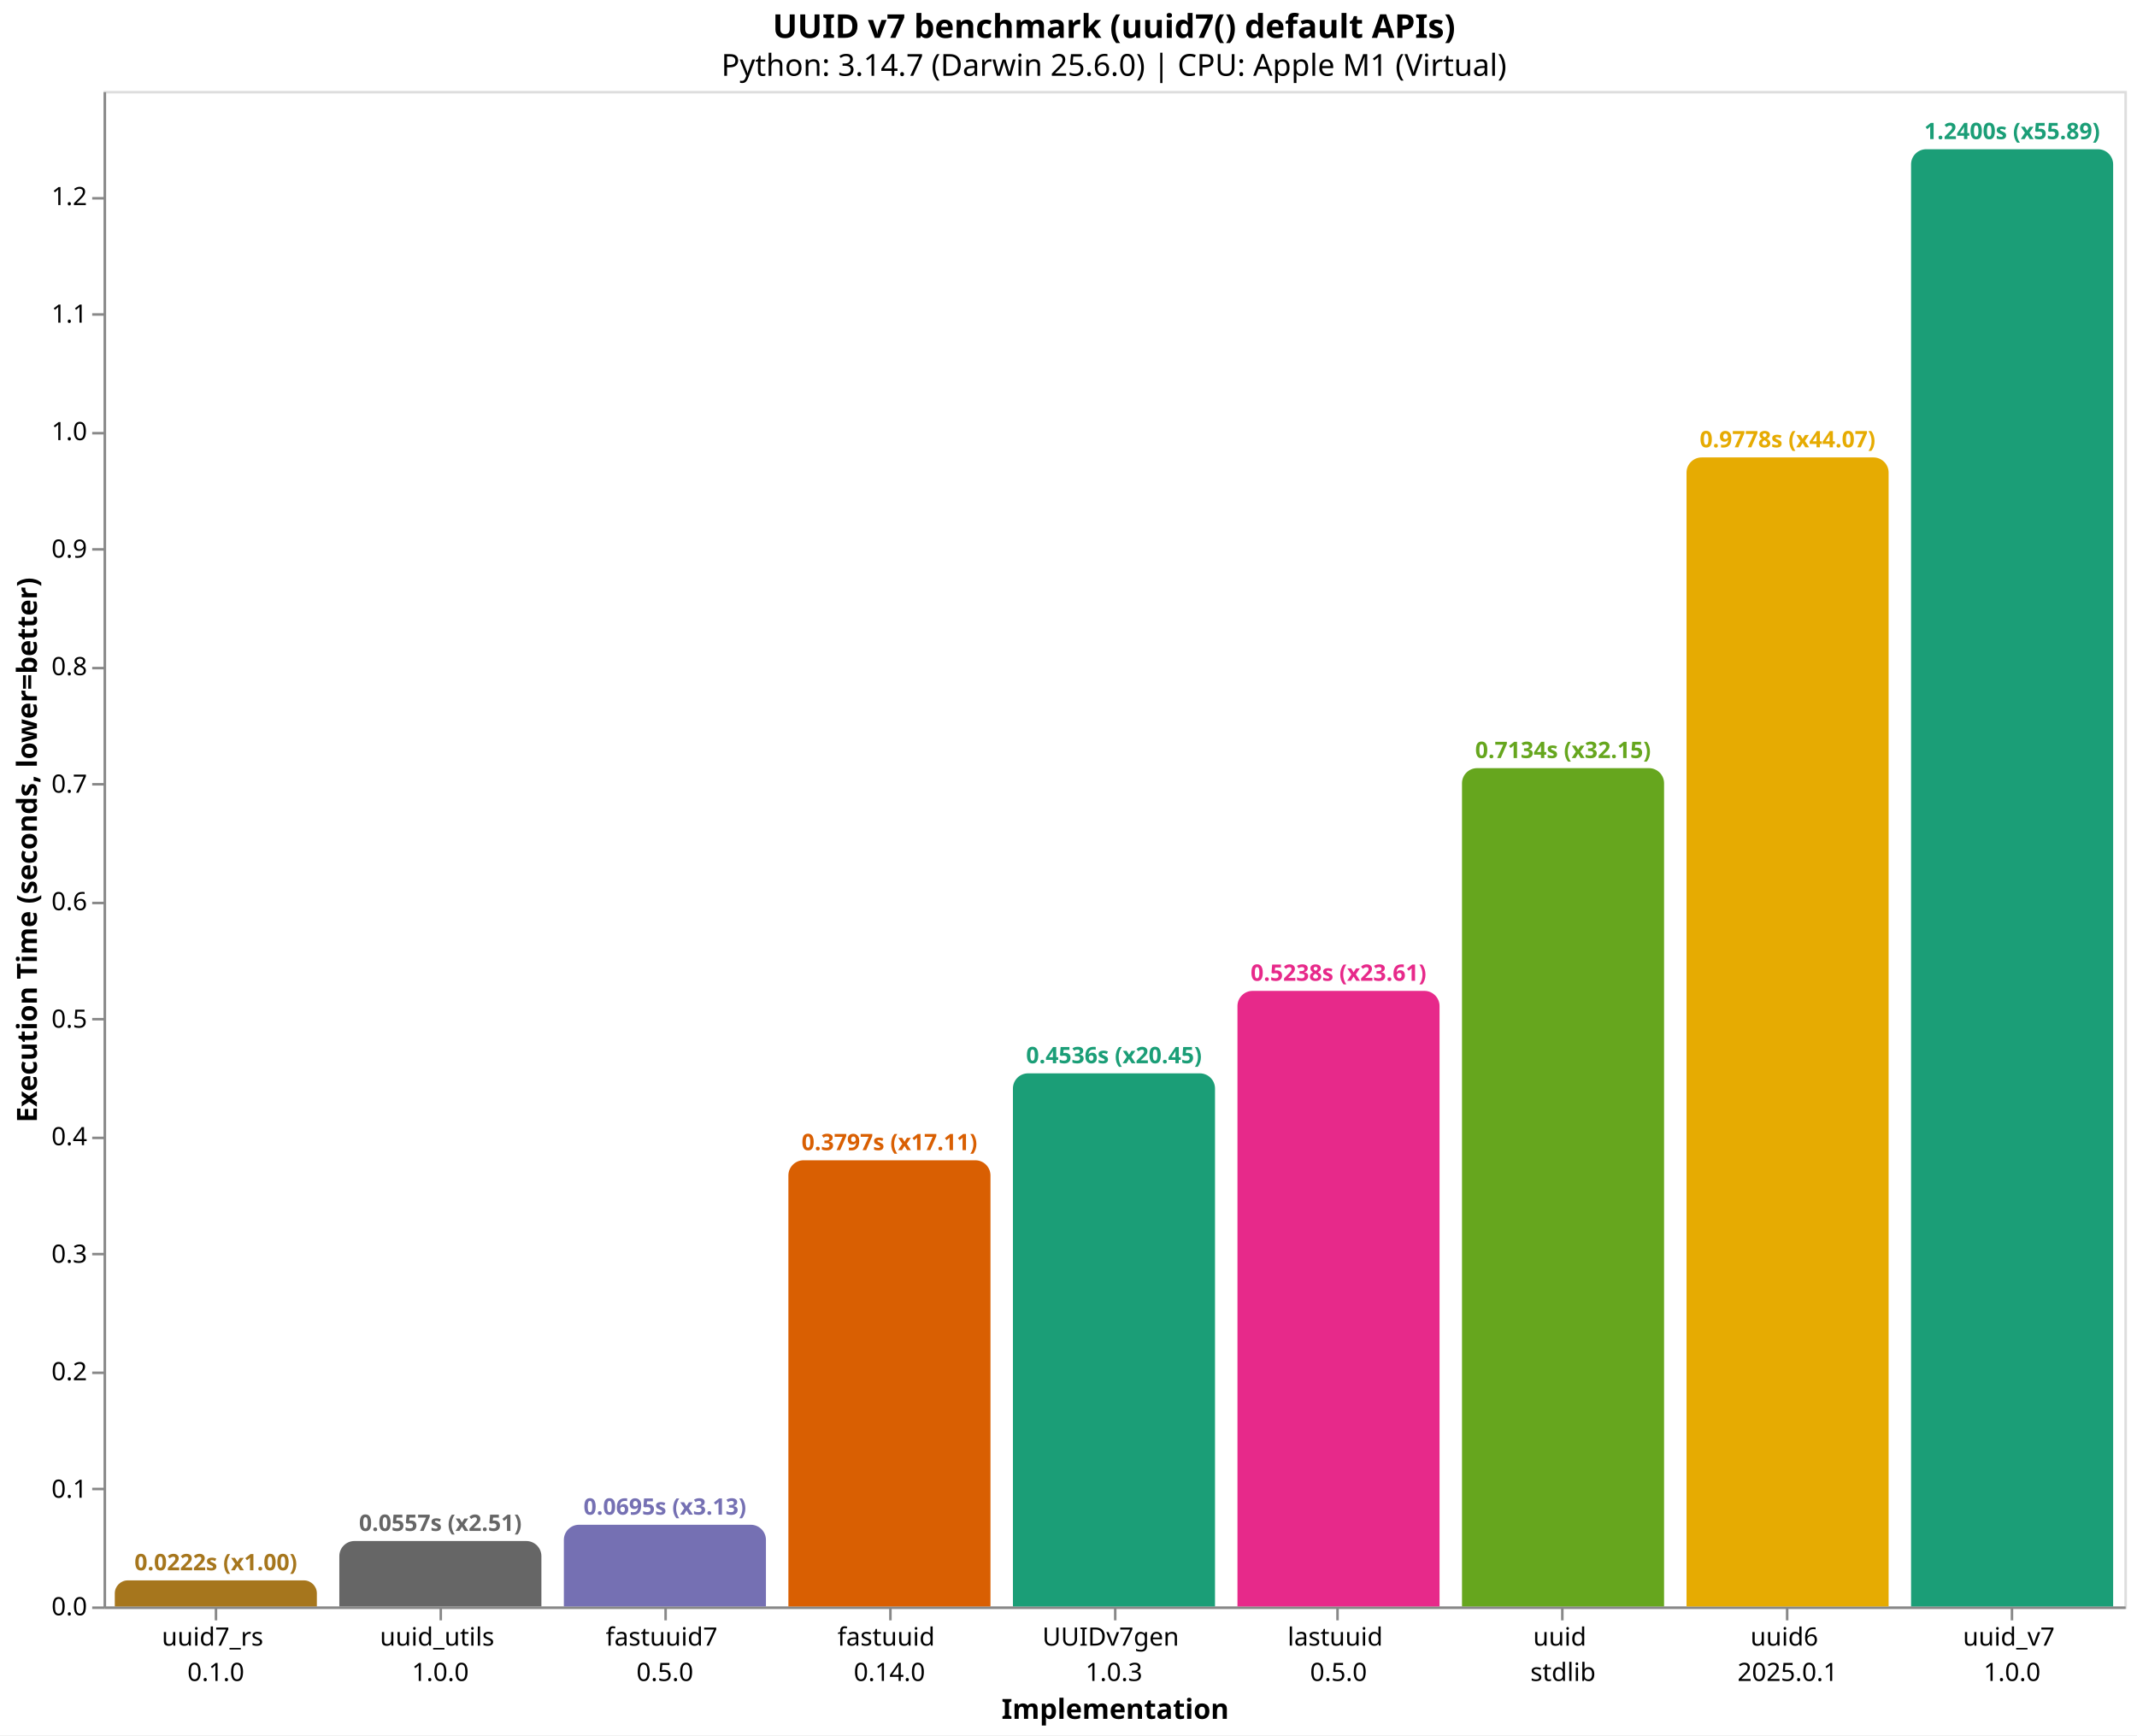
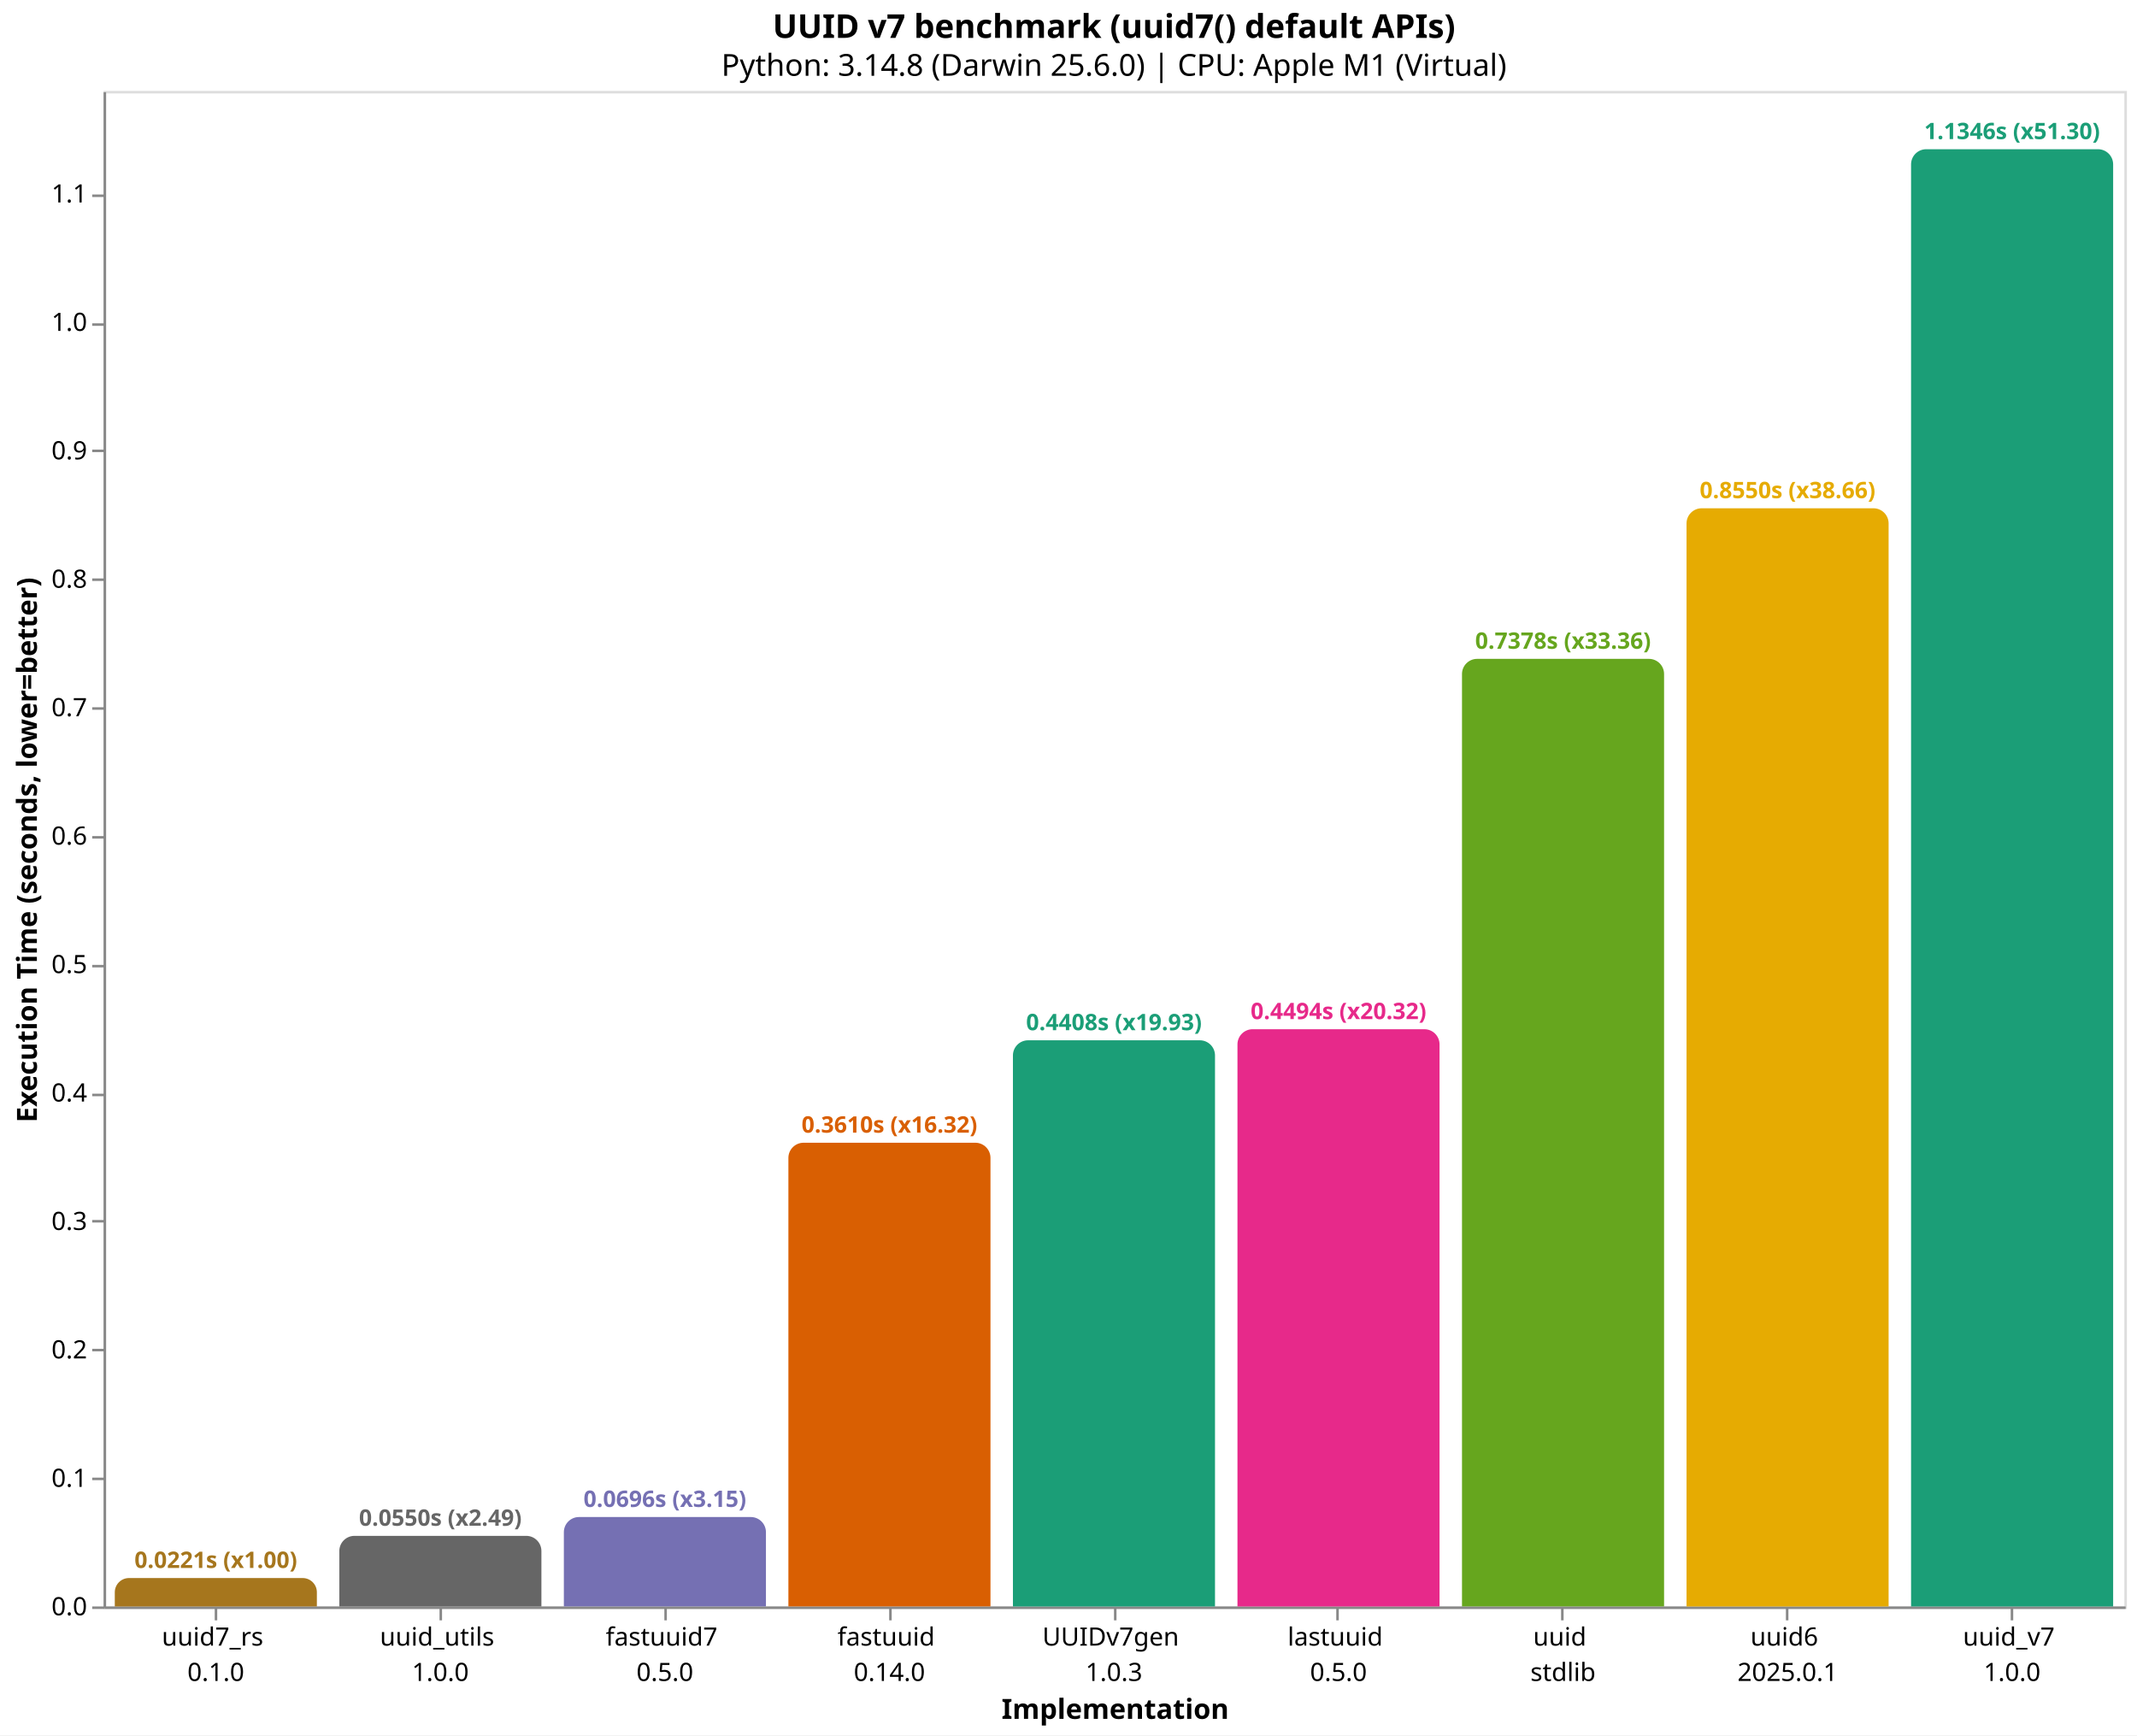
<svg xmlns="http://www.w3.org/2000/svg" version="1.1" class="marks" width="846" height="687" viewBox="0 0 846 687">
  <rect width="846" height="687" fill="white" />
  <g fill="none" stroke-miterlimit="10" transform="translate(41,36)">
    <g class="mark-group role-frame root" role="graphics-object" aria-roledescription="group mark container">
      <g transform="translate(0,0)">
        <path class="background" aria-hidden="true" d="M0.5,0.5h800v600h-800Z" stroke="#ddd" />
        <g>
          <g class="mark-group role-axis" role="graphics-symbol" aria-roledescription="axis" aria-label="X-axis titled 'Implementation' for a discrete scale with 9 values: uuid7_rs&#10;0.1.0, uuid_utils&#10;1.0.0, fastuuid7&#10;0.5.0, fastuuid&#10;0.14.0, UUIDv7gen&#10;1.0.3, ending with uuid_v7&#10;1.0.0">
            <g transform="translate(0.5,600.5)">
              <path class="background" aria-hidden="true" d="M0,0h0v0h0Z" pointer-events="none" />
              <g>
                <g class="mark-rule role-axis-tick" pointer-events="none">
                  <line transform="translate(44,0)" x2="0" y2="5" stroke="#888" stroke-width="1" opacity="1" />
                  <line transform="translate(133,0)" x2="0" y2="5" stroke="#888" stroke-width="1" opacity="1" />
                  <line transform="translate(222,0)" x2="0" y2="5" stroke="#888" stroke-width="1" opacity="1" />
                  <line transform="translate(311,0)" x2="0" y2="5" stroke="#888" stroke-width="1" opacity="1" />
                  <line transform="translate(400,0)" x2="0" y2="5" stroke="#888" stroke-width="1" opacity="1" />
                  <line transform="translate(488,0)" x2="0" y2="5" stroke="#888" stroke-width="1" opacity="1" />
                  <line transform="translate(577,0)" x2="0" y2="5" stroke="#888" stroke-width="1" opacity="1" />
                  <line transform="translate(666,0)" x2="0" y2="5" stroke="#888" stroke-width="1" opacity="1" />
                  <line transform="translate(755,0)" x2="0" y2="5" stroke="#888" stroke-width="1" opacity="1" />
                </g>
                <g class="mark-text role-axis-label" pointer-events="none">
                  <text text-anchor="middle" transform="translate(43.94444,15)" font-family="sans-serif" font-size="10px" fill="#000" opacity="1">
                    <tspan>uuid7_rs</tspan>
                    <tspan x="0" dy="14">0.1.0</tspan>
                  </text>
                  <text text-anchor="middle" transform="translate(132.8333,15)" font-family="sans-serif" font-size="10px" fill="#000" opacity="1">
                    <tspan>uuid_utils</tspan>
                    <tspan x="0" dy="14">1.0.0</tspan>
                  </text>
                  <text text-anchor="middle" transform="translate(221.7222,15)" font-family="sans-serif" font-size="10px" fill="#000" opacity="1">
                    <tspan>fastuuid7</tspan>
                    <tspan x="0" dy="14">0.5.0</tspan>
                  </text>
                  <text text-anchor="middle" transform="translate(310.6111,15)" font-family="sans-serif" font-size="10px" fill="#000" opacity="1">
                    <tspan>fastuuid</tspan>
                    <tspan x="0" dy="14">0.14.0</tspan>
                  </text>
                  <text text-anchor="middle" transform="translate(399.5,15)" font-family="sans-serif" font-size="10px" fill="#000" opacity="1">
                    <tspan>UUIDv7gen</tspan>
                    <tspan x="0" dy="14">1.0.3</tspan>
                  </text>
                  <text text-anchor="middle" transform="translate(488.3889,15)" font-family="sans-serif" font-size="10px" fill="#000" opacity="1">
                    <tspan>lastuuid</tspan>
                    <tspan x="0" dy="14">0.5.0</tspan>
                  </text>
                  <text text-anchor="middle" transform="translate(577.2778,15)" font-family="sans-serif" font-size="10px" fill="#000" opacity="1">
                    <tspan>uuid</tspan>
                    <tspan x="0" dy="14">stdlib</tspan>
                  </text>
                  <text text-anchor="middle" transform="translate(666.1667,15)" font-family="sans-serif" font-size="10px" fill="#000" opacity="1">
                    <tspan>uuid6</tspan>
                    <tspan x="0" dy="14">2025.0.1</tspan>
                  </text>
                  <text text-anchor="middle" transform="translate(755.0556,15)" font-family="sans-serif" font-size="10px" fill="#000" opacity="1">
                    <tspan>uuid_v7</tspan>
                    <tspan x="0" dy="14">1.0.0</tspan>
                  </text>
                </g>
                <g class="mark-rule role-axis-domain" pointer-events="none">
                  <line transform="translate(0,0)" x2="800" y2="0" stroke="#888" stroke-width="1" opacity="1" />
                </g>
                <g class="mark-text role-axis-title" pointer-events="none">
                  <text text-anchor="middle" transform="translate(400,44)" font-family="sans-serif" font-size="11px" font-weight="bold" fill="#000" opacity="1">Implementation</text>
                </g>
              </g>
              <path class="foreground" aria-hidden="true" d="" pointer-events="none" display="none" />
            </g>
          </g>
-           <g class="mark-group role-axis" role="graphics-symbol" aria-roledescription="axis" aria-label="Y-axis titled 'Execution Time (seconds, lower=better)' for a linear scale with values from 0.0 to 1.3">
+           <g class="mark-group role-axis" role="graphics-symbol" aria-roledescription="axis" aria-label="Y-axis titled 'Execution Time (seconds, lower=better)' for a linear scale with values from 0.0 to 1.2">
            <g transform="translate(0.5,0.5)">
              <path class="background" aria-hidden="true" d="M0,0h0v0h0Z" pointer-events="none" />
              <g>
                <g class="mark-rule role-axis-tick" pointer-events="none">
                  <line transform="translate(0,600)" x2="-5" y2="0" stroke="#888" stroke-width="1" opacity="1" />
-                   <line transform="translate(0,553)" x2="-5" y2="0" stroke="#888" stroke-width="1" opacity="1" />
-                   <line transform="translate(0,507)" x2="-5" y2="0" stroke="#888" stroke-width="1" opacity="1" />
-                   <line transform="translate(0,460)" x2="-5" y2="0" stroke="#888" stroke-width="1" opacity="1" />
-                   <line transform="translate(0,414)" x2="-5" y2="0" stroke="#888" stroke-width="1" opacity="1" />
-                   <line transform="translate(0,367)" x2="-5" y2="0" stroke="#888" stroke-width="1" opacity="1" />
-                   <line transform="translate(0,321)" x2="-5" y2="0" stroke="#888" stroke-width="1" opacity="1" />
-                   <line transform="translate(0,274)" x2="-5" y2="0" stroke="#888" stroke-width="1" opacity="1" />
-                   <line transform="translate(0,228)" x2="-5" y2="0" stroke="#888" stroke-width="1" opacity="1" />
-                   <line transform="translate(0,181)" x2="-5" y2="0" stroke="#888" stroke-width="1" opacity="1" />
-                   <line transform="translate(0,135)" x2="-5" y2="0" stroke="#888" stroke-width="1" opacity="1" />
-                   <line transform="translate(0,88)" x2="-5" y2="0" stroke="#888" stroke-width="1" opacity="1" />
-                   <line transform="translate(0,42)" x2="-5" y2="0" stroke="#888" stroke-width="1" opacity="1" />
+                   <line transform="translate(0,549)" x2="-5" y2="0" stroke="#888" stroke-width="1" opacity="1" />
+                   <line transform="translate(0,498)" x2="-5" y2="0" stroke="#888" stroke-width="1" opacity="1" />
+                   <line transform="translate(0,447)" x2="-5" y2="0" stroke="#888" stroke-width="1" opacity="1" />
+                   <line transform="translate(0,397)" x2="-5" y2="0" stroke="#888" stroke-width="1" opacity="1" />
+                   <line transform="translate(0,346)" x2="-5" y2="0" stroke="#888" stroke-width="1" opacity="1" />
+                   <line transform="translate(0,295)" x2="-5" y2="0" stroke="#888" stroke-width="1" opacity="1" />
+                   <line transform="translate(0,244)" x2="-5" y2="0" stroke="#888" stroke-width="1" opacity="1" />
+                   <line transform="translate(0,193)" x2="-5" y2="0" stroke="#888" stroke-width="1" opacity="1" />
+                   <line transform="translate(0,142)" x2="-5" y2="0" stroke="#888" stroke-width="1" opacity="1" />
+                   <line transform="translate(0,92)" x2="-5" y2="0" stroke="#888" stroke-width="1" opacity="1" />
+                   <line transform="translate(0,41)" x2="-5" y2="0" stroke="#888" stroke-width="1" opacity="1" />
                </g>
                <g class="mark-text role-axis-label" pointer-events="none">
                  <text text-anchor="end" transform="translate(-7,603)" font-family="sans-serif" font-size="10px" fill="#000" opacity="1">0.0</text>
-                   <text text-anchor="end" transform="translate(-7,556.4749)" font-family="sans-serif" font-size="10px" fill="#000" opacity="1">0.1</text>
-                   <text text-anchor="end" transform="translate(-7,509.9498)" font-family="sans-serif" font-size="10px" fill="#000" opacity="1">0.2</text>
-                   <text text-anchor="end" transform="translate(-7,463.4247)" font-family="sans-serif" font-size="10px" fill="#000" opacity="1">0.3</text>
-                   <text text-anchor="end" transform="translate(-7,416.8996)" font-family="sans-serif" font-size="10px" fill="#000" opacity="1">0.4</text>
-                   <text text-anchor="end" transform="translate(-7,370.3744)" font-family="sans-serif" font-size="10px" fill="#000" opacity="1">0.5</text>
-                   <text text-anchor="end" transform="translate(-7,323.8493)" font-family="sans-serif" font-size="10px" fill="#000" opacity="1">0.6</text>
-                   <text text-anchor="end" transform="translate(-7,277.3242)" font-family="sans-serif" font-size="10px" fill="#000" opacity="1">0.7</text>
-                   <text text-anchor="end" transform="translate(-7,230.7991)" font-family="sans-serif" font-size="10px" fill="#000" opacity="1">0.8</text>
-                   <text text-anchor="end" transform="translate(-7,184.274)" font-family="sans-serif" font-size="10px" fill="#000" opacity="1">0.9</text>
-                   <text text-anchor="end" transform="translate(-7,137.7489)" font-family="sans-serif" font-size="10px" fill="#000" opacity="1">1.0</text>
-                   <text text-anchor="end" transform="translate(-7,91.22377)" font-family="sans-serif" font-size="10px" fill="#000" opacity="1">1.1</text>
-                   <text text-anchor="end" transform="translate(-7,44.69866)" font-family="sans-serif" font-size="10px" fill="#000" opacity="1">1.2</text>
+                   <text text-anchor="end" transform="translate(-7,552.1503)" font-family="sans-serif" font-size="10px" fill="#000" opacity="1">0.1</text>
+                   <text text-anchor="end" transform="translate(-7,501.3005)" font-family="sans-serif" font-size="10px" fill="#000" opacity="1">0.2</text>
+                   <text text-anchor="end" transform="translate(-7,450.4508)" font-family="sans-serif" font-size="10px" fill="#000" opacity="1">0.3</text>
+                   <text text-anchor="end" transform="translate(-7,399.601)" font-family="sans-serif" font-size="10px" fill="#000" opacity="1">0.4</text>
+                   <text text-anchor="end" transform="translate(-7,348.7513)" font-family="sans-serif" font-size="10px" fill="#000" opacity="1">0.5</text>
+                   <text text-anchor="end" transform="translate(-7,297.9015)" font-family="sans-serif" font-size="10px" fill="#000" opacity="1">0.6</text>
+                   <text text-anchor="end" transform="translate(-7,247.0518)" font-family="sans-serif" font-size="10px" fill="#000" opacity="1">0.7</text>
+                   <text text-anchor="end" transform="translate(-7,196.202)" font-family="sans-serif" font-size="10px" fill="#000" opacity="1">0.8</text>
+                   <text text-anchor="end" transform="translate(-7,145.3523)" font-family="sans-serif" font-size="10px" fill="#000" opacity="1">0.9</text>
+                   <text text-anchor="end" transform="translate(-7,94.50253)" font-family="sans-serif" font-size="10px" fill="#000" opacity="1">1.0</text>
+                   <text text-anchor="end" transform="translate(-7,43.65278)" font-family="sans-serif" font-size="10px" fill="#000" opacity="1">1.1</text>
                </g>
                <g class="mark-rule role-axis-domain" pointer-events="none">
                  <line transform="translate(0,600)" x2="0" y2="-600" stroke="#888" stroke-width="1" opacity="1" />
                </g>
                <g class="mark-text role-axis-title" pointer-events="none">
                  <text text-anchor="middle" transform="translate(-24.90137,300) rotate(-90) translate(0,-2)" font-family="sans-serif" font-size="11px" font-weight="bold" fill="#000" opacity="1">Execution Time (seconds, lower=better)</text>
                </g>
              </g>
              <path class="foreground" aria-hidden="true" d="" pointer-events="none" display="none" />
            </g>
          </g>
          <g class="mark-group role-scope" role="graphics-object" aria-roledescription="group mark container">
-             <g transform="translate(4.444444,589.6769)">
-               <path class="background" aria-hidden="true" d="M5.162,0L74.838,0C77.687,0,80,2.313,80,5.162L80,10.323C80,10.323,80,10.323,80,10.323L0,10.323C0,10.323,0,10.323,0,10.323L0,5.162C0,2.313,2.313,0,5.162,0Z" />
+             <g transform="translate(4.444444,588.7534)">
+               <path class="background" aria-hidden="true" d="M5.623,0L74.377,0C77.48,0,80,2.52,80,5.623L80,11.247C80,11.247,80,11.247,80,11.247L0,11.247C0,11.247,0,11.247,0,11.247L0,5.623C0,2.52,2.52,0,5.623,0Z" />
              <g clip-path="url(#clip1)">
                <g class="mark-group role-scope" role="graphics-object" aria-roledescription="group mark container">
-                   <g transform="translate(0,-589.6769)">
-                     <path class="background" aria-hidden="true" d="M0,0h80v0h-80Z" />
-                     <g>
-                       <g class="mark-rect role-mark layer_0_marks" role="graphics-object" aria-roledescription="rect mark container">
-                         <path aria-label="Implementation: uuid7_rs&#10;0.1.0; Execution Time (seconds, lower=better): 0.022188167; implementation: uuid7_rs; Execution Time (s): 0.0222; Slowdown: 1.00" role="graphics-symbol" aria-roledescription="bar" d="M0,589.677h80v10.323h-80Z" fill="#a6761d" />
-                       </g>
-                     </g>
-                     <path class="foreground" aria-hidden="true" d="" display="none" />
-                   </g>
-                 </g>
-               </g>
-               <path class="foreground" aria-hidden="true" d="" display="none" />
-             </g>
-             <g transform="translate(93.33333,574.0956)">
-               <path class="background" aria-hidden="true" d="M6,0L74,0C77.311,0,80,2.689,80,6L80,25.904C80,25.904,80,25.904,80,25.904L0,25.904C0,25.904,0,25.904,0,25.904L0,6C0,2.689,2.689,0,6,0Z" />
+                   <g transform="translate(0,-588.7534)">
+                     <path class="background" aria-hidden="true" d="M0,0h80v0h-80Z" />
+                     <g>
+                       <g class="mark-rect role-mark layer_0_marks" role="graphics-object" aria-roledescription="rect mark container">
+                         <path aria-label="Implementation: uuid7_rs&#10;0.1.0; Execution Time (seconds, lower=better): 0.022117334; implementation: uuid7_rs; Execution Time (s): 0.0221; Slowdown: 1.00" role="graphics-symbol" aria-roledescription="bar" d="M0,588.753h80v11.247h-80Z" fill="#a6761d" />
+                       </g>
+                     </g>
+                     <path class="foreground" aria-hidden="true" d="" display="none" />
+                   </g>
+                 </g>
+               </g>
+               <path class="foreground" aria-hidden="true" d="" display="none" />
+             </g>
+             <g transform="translate(93.33333,572.0513)">
+               <path class="background" aria-hidden="true" d="M6,0L74,0C77.311,0,80,2.689,80,6L80,27.949C80,27.949,80,27.949,80,27.949L0,27.949C0,27.949,0,27.949,0,27.949L0,6C0,2.689,2.689,0,6,0Z" />
              <g clip-path="url(#clip2)">
                <g class="mark-group role-scope" role="graphics-object" aria-roledescription="group mark container">
-                   <g transform="translate(0,-574.0956)">
-                     <path class="background" aria-hidden="true" d="M0,0h80v0h-80Z" />
-                     <g>
-                       <g class="mark-rect role-mark layer_0_marks" role="graphics-object" aria-roledescription="rect mark container">
-                         <path aria-label="Implementation: uuid_utils&#10;1.0.0; Execution Time (seconds, lower=better): 0.055678334; implementation: uuid_utils; Execution Time (s): 0.0557; Slowdown: 2.51" role="graphics-symbol" aria-roledescription="bar" d="M0,574.096h80v25.904h-80Z" fill="#666666" />
-                       </g>
-                     </g>
-                     <path class="foreground" aria-hidden="true" d="" display="none" />
-                   </g>
-                 </g>
-               </g>
-               <path class="foreground" aria-hidden="true" d="" display="none" />
-             </g>
-             <g transform="translate(182.2222,567.6594)">
-               <path class="background" aria-hidden="true" d="M6,0L74,0C77.311,0,80,2.689,80,6L80,32.341C80,32.341,80,32.341,80,32.341L0,32.341C0,32.341,0,32.341,0,32.341L0,6C0,2.689,2.689,0,6,0Z" />
+                   <g transform="translate(0,-572.0513)">
+                     <path class="background" aria-hidden="true" d="M0,0h80v0h-80Z" />
+                     <g>
+                       <g class="mark-rect role-mark layer_0_marks" role="graphics-object" aria-roledescription="rect mark container">
+                         <path aria-label="Implementation: uuid_utils&#10;1.0.0; Execution Time (seconds, lower=better): 0.054963375; implementation: uuid_utils; Execution Time (s): 0.0550; Slowdown: 2.49" role="graphics-symbol" aria-roledescription="bar" d="M0,572.051h80v27.949h-80Z" fill="#666666" />
+                       </g>
+                     </g>
+                     <path class="foreground" aria-hidden="true" d="" display="none" />
+                   </g>
+                 </g>
+               </g>
+               <path class="foreground" aria-hidden="true" d="" display="none" />
+             </g>
+             <g transform="translate(182.2222,564.5985)">
+               <path class="background" aria-hidden="true" d="M6,0L74,0C77.311,0,80,2.689,80,6L80,35.401C80,35.401,80,35.401,80,35.401L0,35.401C0,35.401,0,35.401,0,35.401L0,6C0,2.689,2.689,0,6,0Z" />
              <g clip-path="url(#clip3)">
                <g class="mark-group role-scope" role="graphics-object" aria-roledescription="group mark container">
-                   <g transform="translate(0,-567.6594)">
-                     <path class="background" aria-hidden="true" d="M0,0h80v0h-80Z" />
-                     <g>
-                       <g class="mark-rect role-mark layer_0_marks" role="graphics-object" aria-roledescription="rect mark container">
-                         <path aria-label="Implementation: fastuuid7&#10;0.5.0; Execution Time (seconds, lower=better): 0.069512125; implementation: fastuuid7; Execution Time (s): 0.0695; Slowdown: 3.13" role="graphics-symbol" aria-roledescription="bar" d="M0,567.659h80v32.341h-80Z" fill="#7570b3" />
-                       </g>
-                     </g>
-                     <path class="foreground" aria-hidden="true" d="" display="none" />
-                   </g>
-                 </g>
-               </g>
-               <path class="foreground" aria-hidden="true" d="" display="none" />
-             </g>
-             <g transform="translate(271.1111,423.36)">
-               <path class="background" aria-hidden="true" d="M6,0L74,0C77.311,0,80,2.689,80,6L80,176.64C80,176.64,80,176.64,80,176.64L0,176.64C0,176.64,0,176.64,0,176.64L0,6C0,2.689,2.689,0,6,0Z" />
+                   <g transform="translate(0,-564.5985)">
+                     <path class="background" aria-hidden="true" d="M0,0h80v0h-80Z" />
+                     <g>
+                       <g class="mark-rect role-mark layer_0_marks" role="graphics-object" aria-roledescription="rect mark container">
+                         <path aria-label="Implementation: fastuuid7&#10;0.5.0; Execution Time (seconds, lower=better): 0.069619792; implementation: fastuuid7; Execution Time (s): 0.0696; Slowdown: 3.15" role="graphics-symbol" aria-roledescription="bar" d="M0,564.599h80v35.401h-80Z" fill="#7570b3" />
+                       </g>
+                     </g>
+                     <path class="foreground" aria-hidden="true" d="" display="none" />
+                   </g>
+                 </g>
+               </g>
+               <path class="foreground" aria-hidden="true" d="" display="none" />
+             </g>
+             <g transform="translate(271.1111,416.4155)">
+               <path class="background" aria-hidden="true" d="M6,0L74,0C77.311,0,80,2.689,80,6L80,183.584C80,183.584,80,183.584,80,183.584L0,183.584C0,183.584,0,183.584,0,183.584L0,6C0,2.689,2.689,0,6,0Z" />
              <g clip-path="url(#clip4)">
                <g class="mark-group role-scope" role="graphics-object" aria-roledescription="group mark container">
-                   <g transform="translate(0,-423.36)">
-                     <path class="background" aria-hidden="true" d="M0,0h80v0h-80Z" />
-                     <g>
-                       <g class="mark-rect role-mark layer_0_marks" role="graphics-object" aria-roledescription="rect mark container">
-                         <path aria-label="Implementation: fastuuid&#10;0.14.0; Execution Time (seconds, lower=better): 0.379666; implementation: fastuuid; Execution Time (s): 0.3797; Slowdown: 17.11" role="graphics-symbol" aria-roledescription="bar" d="M0,423.36h80v176.64h-80Z" fill="#d95f02" />
-                       </g>
-                     </g>
-                     <path class="foreground" aria-hidden="true" d="" display="none" />
-                   </g>
-                 </g>
-               </g>
-               <path class="foreground" aria-hidden="true" d="" display="none" />
-             </g>
-             <g transform="translate(360,388.9393)">
-               <path class="background" aria-hidden="true" d="M6,0L74,0C77.311,0,80,2.689,80,6L80,211.061C80,211.061,80,211.061,80,211.061L0,211.061C0,211.061,0,211.061,0,211.061L0,6C0,2.689,2.689,0,6,0Z" />
+                   <g transform="translate(0,-416.4155)">
+                     <path class="background" aria-hidden="true" d="M0,0h80v0h-80Z" />
+                     <g>
+                       <g class="mark-rect role-mark layer_0_marks" role="graphics-object" aria-roledescription="rect mark container">
+                         <path aria-label="Implementation: fastuuid&#10;0.14.0; Execution Time (seconds, lower=better): 0.361033208; implementation: fastuuid; Execution Time (s): 0.3610; Slowdown: 16.32" role="graphics-symbol" aria-roledescription="bar" d="M0,416.416h80v183.584h-80Z" fill="#d95f02" />
+                       </g>
+                     </g>
+                     <path class="foreground" aria-hidden="true" d="" display="none" />
+                   </g>
+                 </g>
+               </g>
+               <path class="foreground" aria-hidden="true" d="" display="none" />
+             </g>
+             <g transform="translate(360,375.859)">
+               <path class="background" aria-hidden="true" d="M6,0L74,0C77.311,0,80,2.689,80,6L80,224.141C80,224.141,80,224.141,80,224.141L0,224.141C0,224.141,0,224.141,0,224.141L0,6C0,2.689,2.689,0,6,0Z" />
              <g clip-path="url(#clip5)">
                <g class="mark-group role-scope" role="graphics-object" aria-roledescription="group mark container">
-                   <g transform="translate(0,-388.9393)">
-                     <path class="background" aria-hidden="true" d="M0,0h80v0h-80Z" />
-                     <g>
-                       <g class="mark-rect role-mark layer_0_marks" role="graphics-object" aria-roledescription="rect mark container">
-                         <path aria-label="Implementation: UUIDv7gen&#10;1.0.3; Execution Time (seconds, lower=better): 0.453649042; implementation: UUIDv7gen; Execution Time (s): 0.4536; Slowdown: 20.45" role="graphics-symbol" aria-roledescription="bar" d="M0,388.939h80v211.061h-80Z" fill="#1b9e77" />
-                       </g>
-                     </g>
-                     <path class="foreground" aria-hidden="true" d="" display="none" />
-                   </g>
-                 </g>
-               </g>
-               <path class="foreground" aria-hidden="true" d="" display="none" />
-             </g>
-             <g transform="translate(448.8889,356.2973)">
-               <path class="background" aria-hidden="true" d="M6,0L74,0C77.311,0,80,2.689,80,6L80,243.703C80,243.703,80,243.703,80,243.703L0,243.703C0,243.703,0,243.703,0,243.703L0,6C0,2.689,2.689,0,6,0Z" />
+                   <g transform="translate(0,-375.859)">
+                     <path class="background" aria-hidden="true" d="M0,0h80v0h-80Z" />
+                     <g>
+                       <g class="mark-rect role-mark layer_0_marks" role="graphics-object" aria-roledescription="rect mark container">
+                         <path aria-label="Implementation: UUIDv7gen&#10;1.0.3; Execution Time (seconds, lower=better): 0.440790708; implementation: UUIDv7gen; Execution Time (s): 0.4408; Slowdown: 19.93" role="graphics-symbol" aria-roledescription="bar" d="M0,375.859h80v224.141h-80Z" fill="#1b9e77" />
+                       </g>
+                     </g>
+                     <path class="foreground" aria-hidden="true" d="" display="none" />
+                   </g>
+                 </g>
+               </g>
+               <path class="foreground" aria-hidden="true" d="" display="none" />
+             </g>
+             <g transform="translate(448.8889,371.4731)">
+               <path class="background" aria-hidden="true" d="M6,0L74,0C77.311,0,80,2.689,80,6L80,228.527C80,228.527,80,228.527,80,228.527L0,228.527C0,228.527,0,228.527,0,228.527L0,6C0,2.689,2.689,0,6,0Z" />
              <g clip-path="url(#clip6)">
                <g class="mark-group role-scope" role="graphics-object" aria-roledescription="group mark container">
-                   <g transform="translate(0,-356.2973)">
-                     <path class="background" aria-hidden="true" d="M0,0h80v0h-80Z" />
-                     <g>
-                       <g class="mark-rect role-mark layer_0_marks" role="graphics-object" aria-roledescription="rect mark container">
-                         <path aria-label="Implementation: lastuuid&#10;0.5.0; Execution Time (seconds, lower=better): 0.523808916; implementation: lastuuid; Execution Time (s): 0.5238; Slowdown: 23.61" role="graphics-symbol" aria-roledescription="bar" d="M0,356.297h80v243.703h-80Z" fill="#e7298a" />
-                       </g>
-                     </g>
-                     <path class="foreground" aria-hidden="true" d="" display="none" />
-                   </g>
-                 </g>
-               </g>
-               <path class="foreground" aria-hidden="true" d="" display="none" />
-             </g>
-             <g transform="translate(537.7778,268.1078)">
-               <path class="background" aria-hidden="true" d="M6,0L74,0C77.311,0,80,2.689,80,6L80,331.892C80,331.892,80,331.892,80,331.892L0,331.892C0,331.892,0,331.892,0,331.892L0,6C0,2.689,2.689,0,6,0Z" />
+                   <g transform="translate(0,-371.4731)">
+                     <path class="background" aria-hidden="true" d="M0,0h80v0h-80Z" />
+                     <g>
+                       <g class="mark-rect role-mark layer_0_marks" role="graphics-object" aria-roledescription="rect mark container">
+                         <path aria-label="Implementation: lastuuid&#10;0.5.0; Execution Time (seconds, lower=better): 0.449416083; implementation: lastuuid; Execution Time (s): 0.4494; Slowdown: 20.32" role="graphics-symbol" aria-roledescription="bar" d="M0,371.473h80v228.527h-80Z" fill="#e7298a" />
+                       </g>
+                     </g>
+                     <path class="foreground" aria-hidden="true" d="" display="none" />
+                   </g>
+                 </g>
+               </g>
+               <path class="foreground" aria-hidden="true" d="" display="none" />
+             </g>
+             <g transform="translate(537.7778,224.8455)">
+               <path class="background" aria-hidden="true" d="M6,0L74,0C77.311,0,80,2.689,80,6L80,375.154C80,375.154,80,375.154,80,375.154L0,375.154C0,375.154,0,375.154,0,375.154L0,6C0,2.689,2.689,0,6,0Z" />
              <g clip-path="url(#clip7)">
                <g class="mark-group role-scope" role="graphics-object" aria-roledescription="group mark container">
-                   <g transform="translate(0,-268.1078)">
-                     <path class="background" aria-hidden="true" d="M0,0h80v0h-80Z" />
-                     <g>
-                       <g class="mark-rect role-mark layer_0_marks" role="graphics-object" aria-roledescription="rect mark container">
-                         <path aria-label="Implementation: uuid&#10;stdlib; Execution Time (seconds, lower=better): 0.713361417; implementation: uuid; Execution Time (s): 0.7134; Slowdown: 32.15" role="graphics-symbol" aria-roledescription="bar" d="M0,268.108h80v331.892h-80Z" fill="#66a61e" />
-                       </g>
-                     </g>
-                     <path class="foreground" aria-hidden="true" d="" display="none" />
-                   </g>
-                 </g>
-               </g>
-               <path class="foreground" aria-hidden="true" d="" display="none" />
-             </g>
-             <g transform="translate(626.6667,145.0988)">
-               <path class="background" aria-hidden="true" d="M6,0L74,0C77.311,0,80,2.689,80,6L80,454.901C80,454.901,80,454.901,80,454.901L0,454.901C0,454.901,0,454.901,0,454.901L0,6C0,2.689,2.689,0,6,0Z" />
+                   <g transform="translate(0,-224.8455)">
+                     <path class="background" aria-hidden="true" d="M0,0h80v0h-80Z" />
+                     <g>
+                       <g class="mark-rect role-mark layer_0_marks" role="graphics-object" aria-roledescription="rect mark container">
+                         <path aria-label="Implementation: uuid&#10;stdlib; Execution Time (seconds, lower=better): 0.737770625; implementation: uuid; Execution Time (s): 0.7378; Slowdown: 33.36" role="graphics-symbol" aria-roledescription="bar" d="M0,224.846h80v375.154h-80Z" fill="#66a61e" />
+                       </g>
+                     </g>
+                     <path class="foreground" aria-hidden="true" d="" display="none" />
+                   </g>
+                 </g>
+               </g>
+               <path class="foreground" aria-hidden="true" d="" display="none" />
+             </g>
+             <g transform="translate(626.6667,165.2288)">
+               <path class="background" aria-hidden="true" d="M6,0L74,0C77.311,0,80,2.689,80,6L80,434.771C80,434.771,80,434.771,80,434.771L0,434.771C0,434.771,0,434.771,0,434.771L0,6C0,2.689,2.689,0,6,0Z" />
              <g clip-path="url(#clip8)">
                <g class="mark-group role-scope" role="graphics-object" aria-roledescription="group mark container">
-                   <g transform="translate(0,-145.0988)">
-                     <path class="background" aria-hidden="true" d="M0,0h80v0h-80Z" />
-                     <g>
-                       <g class="mark-rect role-mark layer_0_marks" role="graphics-object" aria-roledescription="rect mark container">
-                         <path aria-label="Implementation: uuid6&#10;2025.0.1; Execution Time (seconds, lower=better): 0.977754125; implementation: uuid6; Execution Time (s): 0.9778; Slowdown: 44.07" role="graphics-symbol" aria-roledescription="bar" d="M0,145.099h80v454.901h-80Z" fill="#e6ab02" />
+                   <g transform="translate(0,-165.2288)">
+                     <path class="background" aria-hidden="true" d="M0,0h80v0h-80Z" />
+                     <g>
+                       <g class="mark-rect role-mark layer_0_marks" role="graphics-object" aria-roledescription="rect mark container">
+                         <path aria-label="Implementation: uuid6&#10;2025.0.1; Execution Time (seconds, lower=better): 0.855011459; implementation: uuid6; Execution Time (s): 0.8550; Slowdown: 38.66" role="graphics-symbol" aria-roledescription="bar" d="M0,165.229h80v434.771h-80Z" fill="#e6ab02" />
                      </g>
                    </g>
                    <path class="foreground" aria-hidden="true" d="" display="none" />
                  </g>
                </g>
              </g>
              <path class="foreground" aria-hidden="true" d="" display="none" />
            </g>
            <g transform="translate(715.5556,23.07692)">
              <path class="background" aria-hidden="true" d="M6,0L74,0C77.311,0,80,2.689,80,6L80,576.923C80,576.923,80,576.923,80,576.923L0,576.923C0,576.923,0,576.923,0,576.923L0,6C0,2.689,2.689,0,6,0Z" />
              <g clip-path="url(#clip9)">
                <g class="mark-group role-scope" role="graphics-object" aria-roledescription="group mark container">
                  <g transform="translate(0,-23.07692)">
                    <path class="background" aria-hidden="true" d="M0,0h80v0h-80Z" />
                    <g>
                      <g class="mark-rect role-mark layer_0_marks" role="graphics-object" aria-roledescription="rect mark container">
-                         <path aria-label="Implementation: uuid_v7&#10;1.0.0; Execution Time (seconds, lower=better): 1.240025125; implementation: uuid_v7; Execution Time (s): 1.2400; Slowdown: 55.89" role="graphics-symbol" aria-roledescription="bar" d="M0,23.077h80v576.923h-80Z" fill="#1b9e77" />
+                         <path aria-label="Implementation: uuid_v7&#10;1.0.0; Execution Time (seconds, lower=better): 1.134564292; implementation: uuid_v7; Execution Time (s): 1.1346; Slowdown: 51.30" role="graphics-symbol" aria-roledescription="bar" d="M0,23.077h80v576.923h-80Z" fill="#1b9e77" />
                      </g>
                    </g>
                    <path class="foreground" aria-hidden="true" d="" display="none" />
                  </g>
                </g>
              </g>
              <path class="foreground" aria-hidden="true" d="" display="none" />
            </g>
          </g>
          <g class="mark-text role-mark layer_1_marks" role="graphics-object" aria-roledescription="text mark container">
-             <text aria-label="Implementation: uuid7_rs&#10;0.1.0; Execution Time (seconds, lower=better): 0.022188167; implementation: uuid7_rs; label: 0.0222s (x1.00); Execution Time (s): 0.0222; Slowdown: 1.00" role="graphics-symbol" aria-roledescription="text mark" text-anchor="middle" transform="translate(44.44444,585.6769)" font-family="sans-serif" font-size="9px" font-weight="bold" fill="#a6761d">0.0222s (x1.00)</text>
-             <text aria-label="Implementation: uuid_utils&#10;1.0.0; Execution Time (seconds, lower=better): 0.055678334; implementation: uuid_utils; label: 0.0557s (x2.51); Execution Time (s): 0.0557; Slowdown: 2.51" role="graphics-symbol" aria-roledescription="text mark" text-anchor="middle" transform="translate(133.3333,570.0956)" font-family="sans-serif" font-size="9px" font-weight="bold" fill="#666666">0.0557s (x2.51)</text>
-             <text aria-label="Implementation: fastuuid7&#10;0.5.0; Execution Time (seconds, lower=better): 0.069512125; implementation: fastuuid7; label: 0.0695s (x3.13); Execution Time (s): 0.0695; Slowdown: 3.13" role="graphics-symbol" aria-roledescription="text mark" text-anchor="middle" transform="translate(222.2222,563.6594)" font-family="sans-serif" font-size="9px" font-weight="bold" fill="#7570b3">0.0695s (x3.13)</text>
-             <text aria-label="Implementation: fastuuid&#10;0.14.0; Execution Time (seconds, lower=better): 0.379666; implementation: fastuuid; label: 0.3797s (x17.11); Execution Time (s): 0.3797; Slowdown: 17.11" role="graphics-symbol" aria-roledescription="text mark" text-anchor="middle" transform="translate(311.1111,419.36)" font-family="sans-serif" font-size="9px" font-weight="bold" fill="#d95f02">0.3797s (x17.11)</text>
-             <text aria-label="Implementation: UUIDv7gen&#10;1.0.3; Execution Time (seconds, lower=better): 0.453649042; implementation: UUIDv7gen; label: 0.4536s (x20.45); Execution Time (s): 0.4536; Slowdown: 20.45" role="graphics-symbol" aria-roledescription="text mark" text-anchor="middle" transform="translate(400,384.9393)" font-family="sans-serif" font-size="9px" font-weight="bold" fill="#1b9e77">0.4536s (x20.45)</text>
-             <text aria-label="Implementation: lastuuid&#10;0.5.0; Execution Time (seconds, lower=better): 0.523808916; implementation: lastuuid; label: 0.5238s (x23.61); Execution Time (s): 0.5238; Slowdown: 23.61" role="graphics-symbol" aria-roledescription="text mark" text-anchor="middle" transform="translate(488.8889,352.2973)" font-family="sans-serif" font-size="9px" font-weight="bold" fill="#e7298a">0.5238s (x23.61)</text>
-             <text aria-label="Implementation: uuid&#10;stdlib; Execution Time (seconds, lower=better): 0.713361417; implementation: uuid; label: 0.7134s (x32.15); Execution Time (s): 0.7134; Slowdown: 32.15" role="graphics-symbol" aria-roledescription="text mark" text-anchor="middle" transform="translate(577.7778,264.1078)" font-family="sans-serif" font-size="9px" font-weight="bold" fill="#66a61e">0.7134s (x32.15)</text>
-             <text aria-label="Implementation: uuid6&#10;2025.0.1; Execution Time (seconds, lower=better): 0.977754125; implementation: uuid6; label: 0.9778s (x44.07); Execution Time (s): 0.9778; Slowdown: 44.07" role="graphics-symbol" aria-roledescription="text mark" text-anchor="middle" transform="translate(666.6667,141.0988)" font-family="sans-serif" font-size="9px" font-weight="bold" fill="#e6ab02">0.9778s (x44.07)</text>
-             <text aria-label="Implementation: uuid_v7&#10;1.0.0; Execution Time (seconds, lower=better): 1.240025125; implementation: uuid_v7; label: 1.2400s (x55.89); Execution Time (s): 1.2400; Slowdown: 55.89" role="graphics-symbol" aria-roledescription="text mark" text-anchor="middle" transform="translate(755.5556,19.07692)" font-family="sans-serif" font-size="9px" font-weight="bold" fill="#1b9e77">1.2400s (x55.89)</text>
+             <text aria-label="Implementation: uuid7_rs&#10;0.1.0; Execution Time (seconds, lower=better): 0.022117334; implementation: uuid7_rs; label: 0.0221s (x1.00); Execution Time (s): 0.0221; Slowdown: 1.00" role="graphics-symbol" aria-roledescription="text mark" text-anchor="middle" transform="translate(44.44444,584.7534)" font-family="sans-serif" font-size="9px" font-weight="bold" fill="#a6761d">0.0221s (x1.00)</text>
+             <text aria-label="Implementation: uuid_utils&#10;1.0.0; Execution Time (seconds, lower=better): 0.054963375; implementation: uuid_utils; label: 0.0550s (x2.49); Execution Time (s): 0.0550; Slowdown: 2.49" role="graphics-symbol" aria-roledescription="text mark" text-anchor="middle" transform="translate(133.3333,568.0513)" font-family="sans-serif" font-size="9px" font-weight="bold" fill="#666666">0.0550s (x2.49)</text>
+             <text aria-label="Implementation: fastuuid7&#10;0.5.0; Execution Time (seconds, lower=better): 0.069619792; implementation: fastuuid7; label: 0.0696s (x3.15); Execution Time (s): 0.0696; Slowdown: 3.15" role="graphics-symbol" aria-roledescription="text mark" text-anchor="middle" transform="translate(222.2222,560.5985)" font-family="sans-serif" font-size="9px" font-weight="bold" fill="#7570b3">0.0696s (x3.15)</text>
+             <text aria-label="Implementation: fastuuid&#10;0.14.0; Execution Time (seconds, lower=better): 0.361033208; implementation: fastuuid; label: 0.3610s (x16.32); Execution Time (s): 0.3610; Slowdown: 16.32" role="graphics-symbol" aria-roledescription="text mark" text-anchor="middle" transform="translate(311.1111,412.4155)" font-family="sans-serif" font-size="9px" font-weight="bold" fill="#d95f02">0.3610s (x16.32)</text>
+             <text aria-label="Implementation: UUIDv7gen&#10;1.0.3; Execution Time (seconds, lower=better): 0.440790708; implementation: UUIDv7gen; label: 0.4408s (x19.93); Execution Time (s): 0.4408; Slowdown: 19.93" role="graphics-symbol" aria-roledescription="text mark" text-anchor="middle" transform="translate(400,371.859)" font-family="sans-serif" font-size="9px" font-weight="bold" fill="#1b9e77">0.4408s (x19.93)</text>
+             <text aria-label="Implementation: lastuuid&#10;0.5.0; Execution Time (seconds, lower=better): 0.449416083; implementation: lastuuid; label: 0.4494s (x20.32); Execution Time (s): 0.4494; Slowdown: 20.32" role="graphics-symbol" aria-roledescription="text mark" text-anchor="middle" transform="translate(488.8889,367.4731)" font-family="sans-serif" font-size="9px" font-weight="bold" fill="#e7298a">0.4494s (x20.32)</text>
+             <text aria-label="Implementation: uuid&#10;stdlib; Execution Time (seconds, lower=better): 0.737770625; implementation: uuid; label: 0.7378s (x33.36); Execution Time (s): 0.7378; Slowdown: 33.36" role="graphics-symbol" aria-roledescription="text mark" text-anchor="middle" transform="translate(577.7778,220.8455)" font-family="sans-serif" font-size="9px" font-weight="bold" fill="#66a61e">0.7378s (x33.36)</text>
+             <text aria-label="Implementation: uuid6&#10;2025.0.1; Execution Time (seconds, lower=better): 0.855011459; implementation: uuid6; label: 0.8550s (x38.66); Execution Time (s): 0.8550; Slowdown: 38.66" role="graphics-symbol" aria-roledescription="text mark" text-anchor="middle" transform="translate(666.6667,161.2288)" font-family="sans-serif" font-size="9px" font-weight="bold" fill="#e6ab02">0.8550s (x38.66)</text>
+             <text aria-label="Implementation: uuid_v7&#10;1.0.0; Execution Time (seconds, lower=better): 1.134564292; implementation: uuid_v7; label: 1.1346s (x51.30); Execution Time (s): 1.1346; Slowdown: 51.30" role="graphics-symbol" aria-roledescription="text mark" text-anchor="middle" transform="translate(755.5556,19.07692)" font-family="sans-serif" font-size="9px" font-weight="bold" fill="#1b9e77">1.1346s (x51.30)</text>
          </g>
          <g class="mark-group role-title">
            <g transform="translate(400,-31)">
              <path class="background" aria-hidden="true" d="M0,0h0v0h0Z" pointer-events="none" />
              <g>
                <g class="mark-text role-title-text" role="graphics-symbol" aria-roledescription="title" aria-label="Title text 'UUID v7 benchmark (uuid7() default APIs)'" pointer-events="none">
                  <text text-anchor="middle" transform="translate(0,10)" font-family="sans-serif" font-size="13px" font-weight="bold" fill="#000" opacity="1">UUID v7 benchmark (uuid7() default APIs)</text>
                </g>
-                 <g class="mark-text role-title-subtitle" role="graphics-symbol" aria-roledescription="subtitle" aria-label="Subtitle text 'Python: 3.14.7 (Darwin 25.6.0) | CPU: Apple M1 (Virtual)'" pointer-events="none">
-                   <text text-anchor="middle" transform="translate(0,25)" font-family="sans-serif" font-size="12px" fill="#000" opacity="1">Python: 3.14.7 (Darwin 25.6.0) | CPU: Apple M1 (Virtual)</text>
+                 <g class="mark-text role-title-subtitle" role="graphics-symbol" aria-roledescription="subtitle" aria-label="Subtitle text 'Python: 3.14.8 (Darwin 25.6.0) | CPU: Apple M1 (Virtual)'" pointer-events="none">
+                   <text text-anchor="middle" transform="translate(0,25)" font-family="sans-serif" font-size="12px" fill="#000" opacity="1">Python: 3.14.8 (Darwin 25.6.0) | CPU: Apple M1 (Virtual)</text>
                </g>
              </g>
              <path class="foreground" aria-hidden="true" d="" pointer-events="none" display="none" />
            </g>
          </g>
        </g>
        <path class="foreground" aria-hidden="true" d="" display="none" />
      </g>
    </g>
  </g>
  <defs>
    <clipPath id="clip1">
-       <path d="M5.162,0L74.838,0C77.687,0,80,2.313,80,5.162L80,10.323C80,10.323,80,10.323,80,10.323L0,10.323C0,10.323,0,10.323,0,10.323L0,5.162C0,2.313,2.313,0,5.162,0Z" />
+       <path d="M5.623,0L74.377,0C77.48,0,80,2.52,80,5.623L80,11.247C80,11.247,80,11.247,80,11.247L0,11.247C0,11.247,0,11.247,0,11.247L0,5.623C0,2.52,2.52,0,5.623,0Z" />
    </clipPath>
    <clipPath id="clip2">
-       <path d="M6,0L74,0C77.311,0,80,2.689,80,6L80,25.904C80,25.904,80,25.904,80,25.904L0,25.904C0,25.904,0,25.904,0,25.904L0,6C0,2.689,2.689,0,6,0Z" />
+       <path d="M6,0L74,0C77.311,0,80,2.689,80,6L80,27.949C80,27.949,80,27.949,80,27.949L0,27.949C0,27.949,0,27.949,0,27.949L0,6C0,2.689,2.689,0,6,0Z" />
    </clipPath>
    <clipPath id="clip3">
-       <path d="M6,0L74,0C77.311,0,80,2.689,80,6L80,32.341C80,32.341,80,32.341,80,32.341L0,32.341C0,32.341,0,32.341,0,32.341L0,6C0,2.689,2.689,0,6,0Z" />
+       <path d="M6,0L74,0C77.311,0,80,2.689,80,6L80,35.401C80,35.401,80,35.401,80,35.401L0,35.401C0,35.401,0,35.401,0,35.401L0,6C0,2.689,2.689,0,6,0Z" />
    </clipPath>
    <clipPath id="clip4">
-       <path d="M6,0L74,0C77.311,0,80,2.689,80,6L80,176.64C80,176.64,80,176.64,80,176.64L0,176.64C0,176.64,0,176.64,0,176.64L0,6C0,2.689,2.689,0,6,0Z" />
+       <path d="M6,0L74,0C77.311,0,80,2.689,80,6L80,183.584C80,183.584,80,183.584,80,183.584L0,183.584C0,183.584,0,183.584,0,183.584L0,6C0,2.689,2.689,0,6,0Z" />
    </clipPath>
    <clipPath id="clip5">
-       <path d="M6,0L74,0C77.311,0,80,2.689,80,6L80,211.061C80,211.061,80,211.061,80,211.061L0,211.061C0,211.061,0,211.061,0,211.061L0,6C0,2.689,2.689,0,6,0Z" />
+       <path d="M6,0L74,0C77.311,0,80,2.689,80,6L80,224.141C80,224.141,80,224.141,80,224.141L0,224.141C0,224.141,0,224.141,0,224.141L0,6C0,2.689,2.689,0,6,0Z" />
    </clipPath>
    <clipPath id="clip6">
-       <path d="M6,0L74,0C77.311,0,80,2.689,80,6L80,243.703C80,243.703,80,243.703,80,243.703L0,243.703C0,243.703,0,243.703,0,243.703L0,6C0,2.689,2.689,0,6,0Z" />
+       <path d="M6,0L74,0C77.311,0,80,2.689,80,6L80,228.527C80,228.527,80,228.527,80,228.527L0,228.527C0,228.527,0,228.527,0,228.527L0,6C0,2.689,2.689,0,6,0Z" />
    </clipPath>
    <clipPath id="clip7">
-       <path d="M6,0L74,0C77.311,0,80,2.689,80,6L80,331.892C80,331.892,80,331.892,80,331.892L0,331.892C0,331.892,0,331.892,0,331.892L0,6C0,2.689,2.689,0,6,0Z" />
+       <path d="M6,0L74,0C77.311,0,80,2.689,80,6L80,375.154C80,375.154,80,375.154,80,375.154L0,375.154C0,375.154,0,375.154,0,375.154L0,6C0,2.689,2.689,0,6,0Z" />
    </clipPath>
    <clipPath id="clip8">
-       <path d="M6,0L74,0C77.311,0,80,2.689,80,6L80,454.901C80,454.901,80,454.901,80,454.901L0,454.901C0,454.901,0,454.901,0,454.901L0,6C0,2.689,2.689,0,6,0Z" />
+       <path d="M6,0L74,0C77.311,0,80,2.689,80,6L80,434.771C80,434.771,80,434.771,80,434.771L0,434.771C0,434.771,0,434.771,0,434.771L0,6C0,2.689,2.689,0,6,0Z" />
    </clipPath>
    <clipPath id="clip9">
      <path d="M6,0L74,0C77.311,0,80,2.689,80,6L80,576.923C80,576.923,80,576.923,80,576.923L0,576.923C0,576.923,0,576.923,0,576.923L0,6C0,2.689,2.689,0,6,0Z" />
    </clipPath>
  </defs>
</svg>
